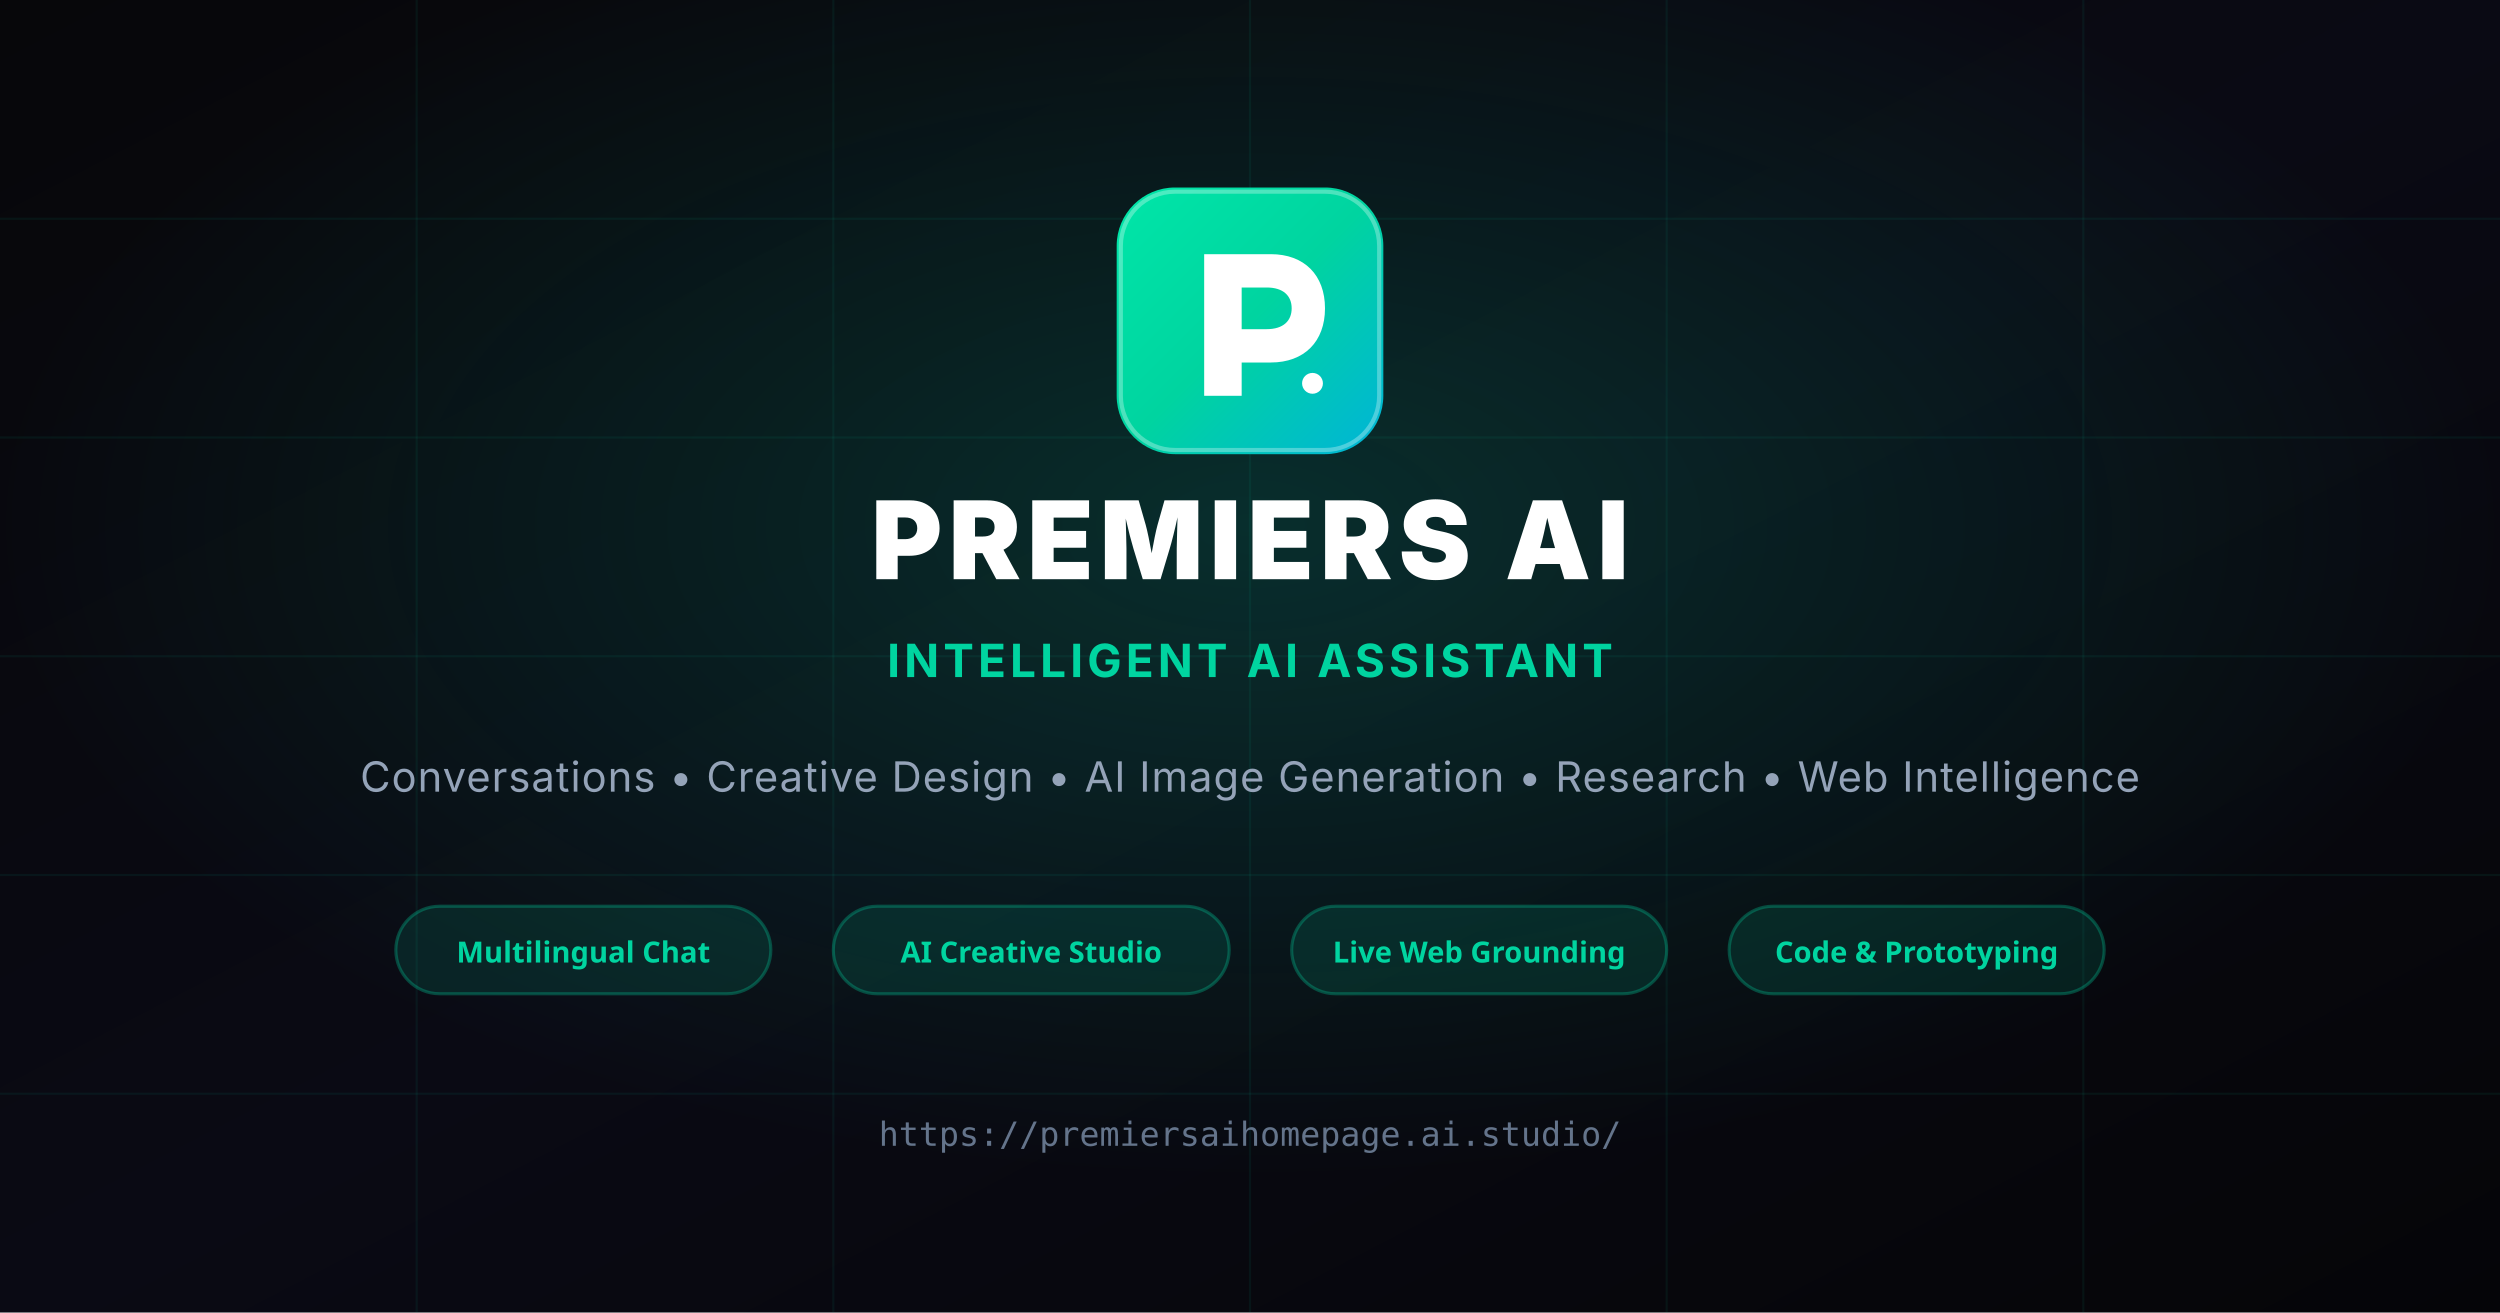
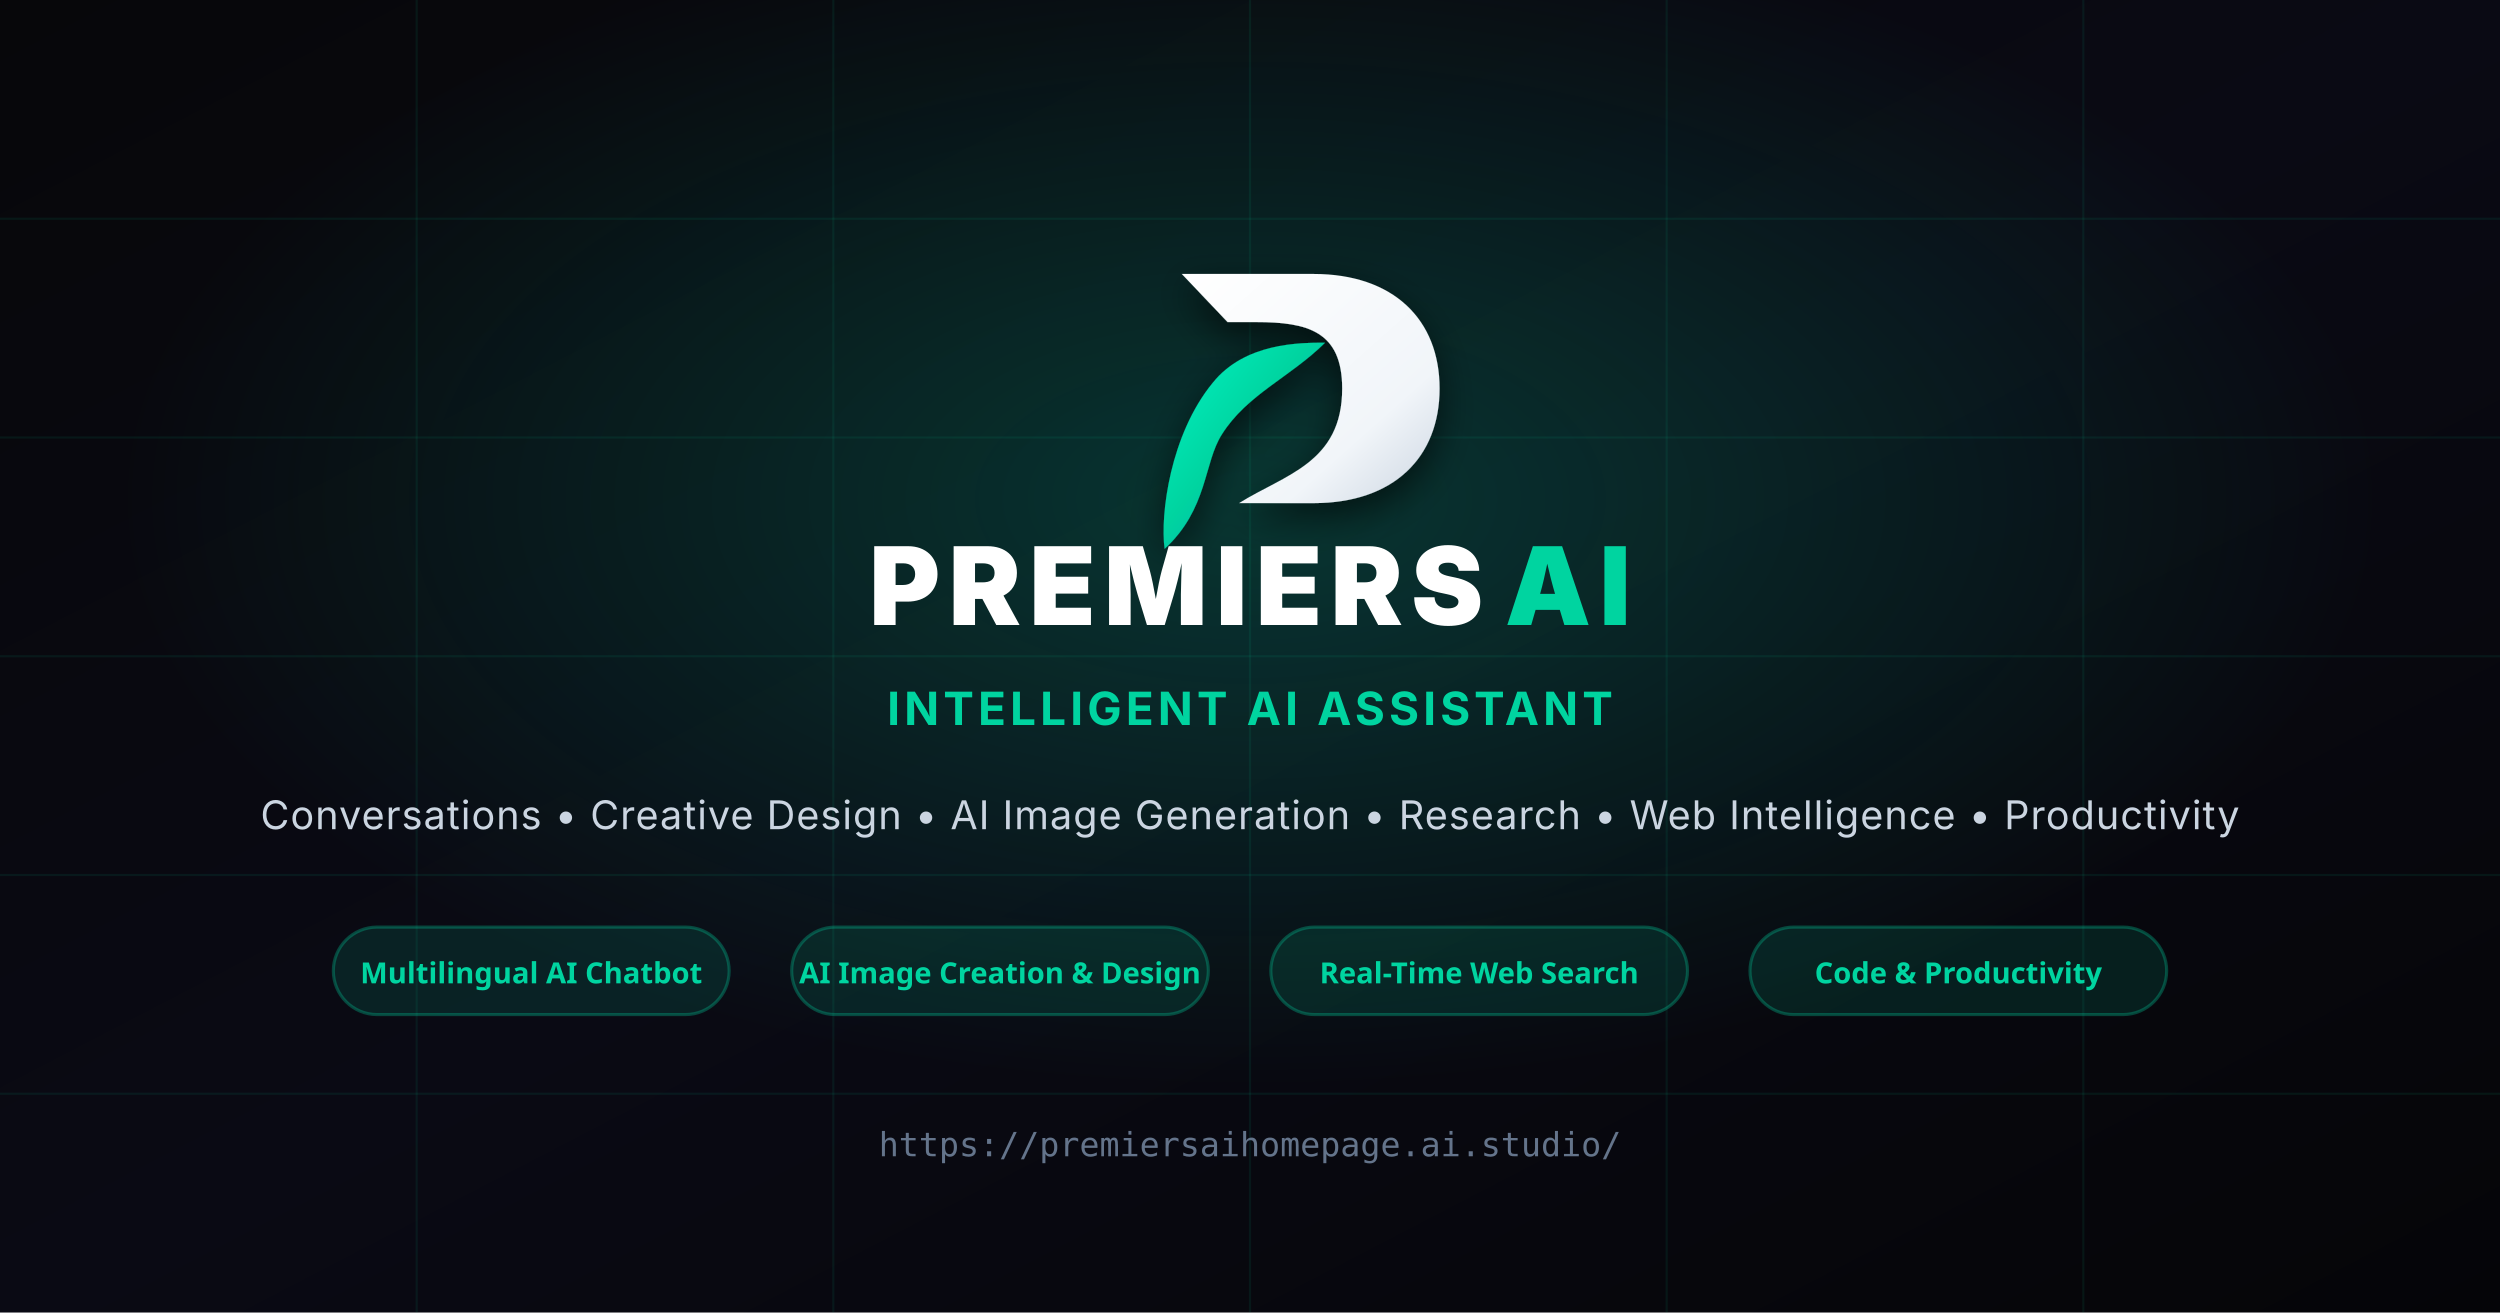
<svg xmlns="http://www.w3.org/2000/svg" viewBox="0 0 1200 630" width="1200" height="630">
  <defs>
    <linearGradient id="bgGrad" x1="0%" y1="0%" x2="100%" y2="100%">
      <stop offset="0%" stop-color="#07070a" />
      <stop offset="50%" stop-color="#0a0a14" />
      <stop offset="100%" stop-color="#050508" />
    </linearGradient>
-     <linearGradient id="premiersGrad" x1="0%" y1="0%" x2="100%" y2="100%">
-       <stop offset="0%" stop-color="#00e6a8" />
-       <stop offset="50%" stop-color="#00d4a0" />
-       <stop offset="100%" stop-color="#00b4d8" />
+     <linearGradient id="tealGrad" x1="0%" y1="0%" x2="100%" y2="100%">
+       <stop offset="0%" stop-color="#00f5c4" />
+       <stop offset="45%" stop-color="#00d4a0" />
+       <stop offset="100%" stop-color="#0099b8" />
    </linearGradient>
-     <radialGradient id="centerGlow" cx="50%" cy="40%" r="50%">
-       <stop offset="0%" stop-color="#00d4a0" stop-opacity="0.18" />
+     <linearGradient id="whiteGrad" x1="0%" y1="0%" x2="100%" y2="100%">
+       <stop offset="0%" stop-color="#ffffff" />
+       <stop offset="70%" stop-color="#f1f5f9" />
+       <stop offset="100%" stop-color="#cbd5e1" />
+     </linearGradient>
+     <radialGradient id="centerGlow" cx="50%" cy="38%" r="45%">
+       <stop offset="0%" stop-color="#00d4a0" stop-opacity="0.22" />
      <stop offset="100%" stop-color="#00d4a0" stop-opacity="0" />
    </radialGradient>
+     <filter id="ogShadow" x="-20%" y="-20%" width="140%" height="140%">
+       <feDropShadow dx="0" dy="12" stdDeviation="16" flood-color="#000000" flood-opacity="0.6" />
+     </filter>
  </defs>
  <rect width="1200" height="630" fill="url(#bgGrad)" />
  <rect width="1200" height="630" fill="url(#centerGlow)" />
-   <g stroke="rgba(0, 212, 160, 0.07)" stroke-width="1">
+   <g stroke="rgba(0, 212, 160, 0.08)" stroke-width="1">
    <line x1="0" y1="105" x2="1200" y2="105" />
    <line x1="0" y1="210" x2="1200" y2="210" />
    <line x1="0" y1="315" x2="1200" y2="315" />
    <line x1="0" y1="420" x2="1200" y2="420" />
    <line x1="0" y1="525" x2="1200" y2="525" />
    <line x1="200" y1="0" x2="200" y2="630" />
    <line x1="400" y1="0" x2="400" y2="630" />
    <line x1="600" y1="0" x2="600" y2="630" />
    <line x1="800" y1="0" x2="800" y2="630" />
    <line x1="1000" y1="0" x2="1000" y2="630" />
  </g>
-   <g transform="translate(536, 90)">
-     <rect width="128" height="128" rx="28" fill="url(#premiersGrad)" />
-     <rect x="2" y="2" width="124" height="124" rx="26" fill="none" stroke="rgba(255,255,255,0.3)" stroke-width="2" />
-     <path d="M 42 32 L 74 32 C 90 32, 100 42, 100 58 C 100 74, 90 84, 74 84 L 60 84 L 60 100 L 42 100 Z M 60 48 L 60 68 L 72 68 C 80 68, 84 64, 84 58 C 84 52, 80 48, 72 48 Z" fill="#ffffff" />
-     <circle cx="94" cy="94" r="5" fill="#ffffff" />
+   <g filter="url(#ogShadow)" transform="translate(460, 60) scale(0.55)">
+     <path d="M 180 370              C 176 340, 185 270, 222 225              C 250 190, 298 190, 320 190              C 290 220, 252 235, 230 270              C 214 295, 218 335, 180 370              Z" fill="url(#tealGrad)" />
+     <path d="M 195 130              L 310 130              C 380 130, 420 170, 420 230              C 420 290, 380 330, 310 330              L 245 330              C 285 305, 335 295, 335 230              C 335 180, 305 172, 260 172              L 235 172              Z" fill="url(#whiteGrad)" />
  </g>
-   <text x="600" y="278" text-anchor="middle" font-family="'Plus Jakarta Sans', -apple-system, sans-serif" font-weight="900" font-size="52" fill="#ffffff" letter-spacing="3">PREMIERS AI</text>
-   <text x="600" y="325" text-anchor="middle" font-family="'Plus Jakarta Sans', -apple-system, sans-serif" font-weight="700" font-size="22" fill="#00d4a0" letter-spacing="2">INTELLIGENT AI ASSISTANT</text>
-   <text x="600" y="380" text-anchor="middle" font-family="'Plus Jakarta Sans', -apple-system, sans-serif" font-weight="400" font-size="20" fill="#94a3b8" letter-spacing="0.5">Conversations • Creative Design • AI Image Generation • Research • Web Intelligence</text>
-   <g transform="translate(190, 435)">
-     <rect x="0" y="0" width="180" height="42" rx="21" fill="rgba(0, 212, 160, 0.12)" stroke="rgba(0, 212, 160, 0.3)" stroke-width="1.5" />
-     <text x="90" y="27" text-anchor="middle" font-family="'Plus Jakarta Sans', sans-serif" font-weight="600" font-size="14" fill="#00d4a0">Multilingual Chat</text>
-     <rect x="210" y="0" width="190" height="42" rx="21" fill="rgba(0, 212, 160, 0.12)" stroke="rgba(0, 212, 160, 0.3)" stroke-width="1.5" />
-     <text x="305" y="27" text-anchor="middle" font-family="'Plus Jakarta Sans', sans-serif" font-weight="600" font-size="14" fill="#00d4a0">AI Creative Studio</text>
-     <rect x="430" y="0" width="180" height="42" rx="21" fill="rgba(0, 212, 160, 0.12)" stroke="rgba(0, 212, 160, 0.3)" stroke-width="1.5" />
-     <text x="520" y="27" text-anchor="middle" font-family="'Plus Jakarta Sans', sans-serif" font-weight="600" font-size="14" fill="#00d4a0">Live Web Grounding</text>
-     <rect x="640" y="0" width="180" height="42" rx="21" fill="rgba(0, 212, 160, 0.12)" stroke="rgba(0, 212, 160, 0.3)" stroke-width="1.5" />
-     <text x="730" y="27" text-anchor="middle" font-family="'Plus Jakarta Sans', sans-serif" font-weight="600" font-size="14" fill="#00d4a0">Code &amp; Prototyping</text>
+   <text x="600" y="300" text-anchor="middle" font-family="'Plus Jakarta Sans', -apple-system, sans-serif" font-weight="900" font-size="52" fill="#ffffff" letter-spacing="4">
+     <tspan fill="#ffffff">PREMIERS </tspan>
+     <tspan fill="#00d4a0">AI</tspan>
+   </text>
+   <text x="600" y="348" text-anchor="middle" font-family="'Plus Jakarta Sans', -apple-system, sans-serif" font-weight="700" font-size="22" fill="#00d4a0" letter-spacing="2">INTELLIGENT AI ASSISTANT</text>
+   <text x="600" y="398" text-anchor="middle" font-family="'Plus Jakarta Sans', -apple-system, sans-serif" font-weight="400" font-size="19" fill="#cbd5e1" letter-spacing="0.5">Conversations • Creative Design • AI Image Generation • Research • Web Intelligence • Productivity</text>
+   <g transform="translate(160, 445)">
+     <rect x="0" y="0" width="190" height="42" rx="21" fill="rgba(0, 212, 160, 0.12)" stroke="rgba(0, 212, 160, 0.3)" stroke-width="1.5" />
+     <text x="95" y="27" text-anchor="middle" font-family="'Plus Jakarta Sans', sans-serif" font-weight="600" font-size="14" fill="#00d4a0">Multilingual AI Chatbot</text>
+     <rect x="220" y="0" width="200" height="42" rx="21" fill="rgba(0, 212, 160, 0.12)" stroke="rgba(0, 212, 160, 0.3)" stroke-width="1.5" />
+     <text x="320" y="27" text-anchor="middle" font-family="'Plus Jakarta Sans', sans-serif" font-weight="600" font-size="14" fill="#00d4a0">AI Image Creation &amp; Design</text>
+     <rect x="450" y="0" width="200" height="42" rx="21" fill="rgba(0, 212, 160, 0.12)" stroke="rgba(0, 212, 160, 0.3)" stroke-width="1.5" />
+     <text x="550" y="27" text-anchor="middle" font-family="'Plus Jakarta Sans', sans-serif" font-weight="600" font-size="14" fill="#00d4a0">Real-Time Web Search</text>
+     <rect x="680" y="0" width="200" height="42" rx="21" fill="rgba(0, 212, 160, 0.12)" stroke="rgba(0, 212, 160, 0.3)" stroke-width="1.5" />
+     <text x="780" y="27" text-anchor="middle" font-family="'Plus Jakarta Sans', sans-serif" font-weight="600" font-size="14" fill="#00d4a0">Code &amp; Productivity</text>
  </g>
-   <text x="600" y="550" text-anchor="middle" font-family="'Plus Jakarta Sans', monospace" font-weight="500" font-size="16" fill="#64748b">https://premiersaihomepage.ai.studio/</text>
+   <text x="600" y="555" text-anchor="middle" font-family="'Plus Jakarta Sans', monospace" font-weight="500" font-size="16" fill="#64748b">https://premiersaihomepage.ai.studio/</text>
</svg>
